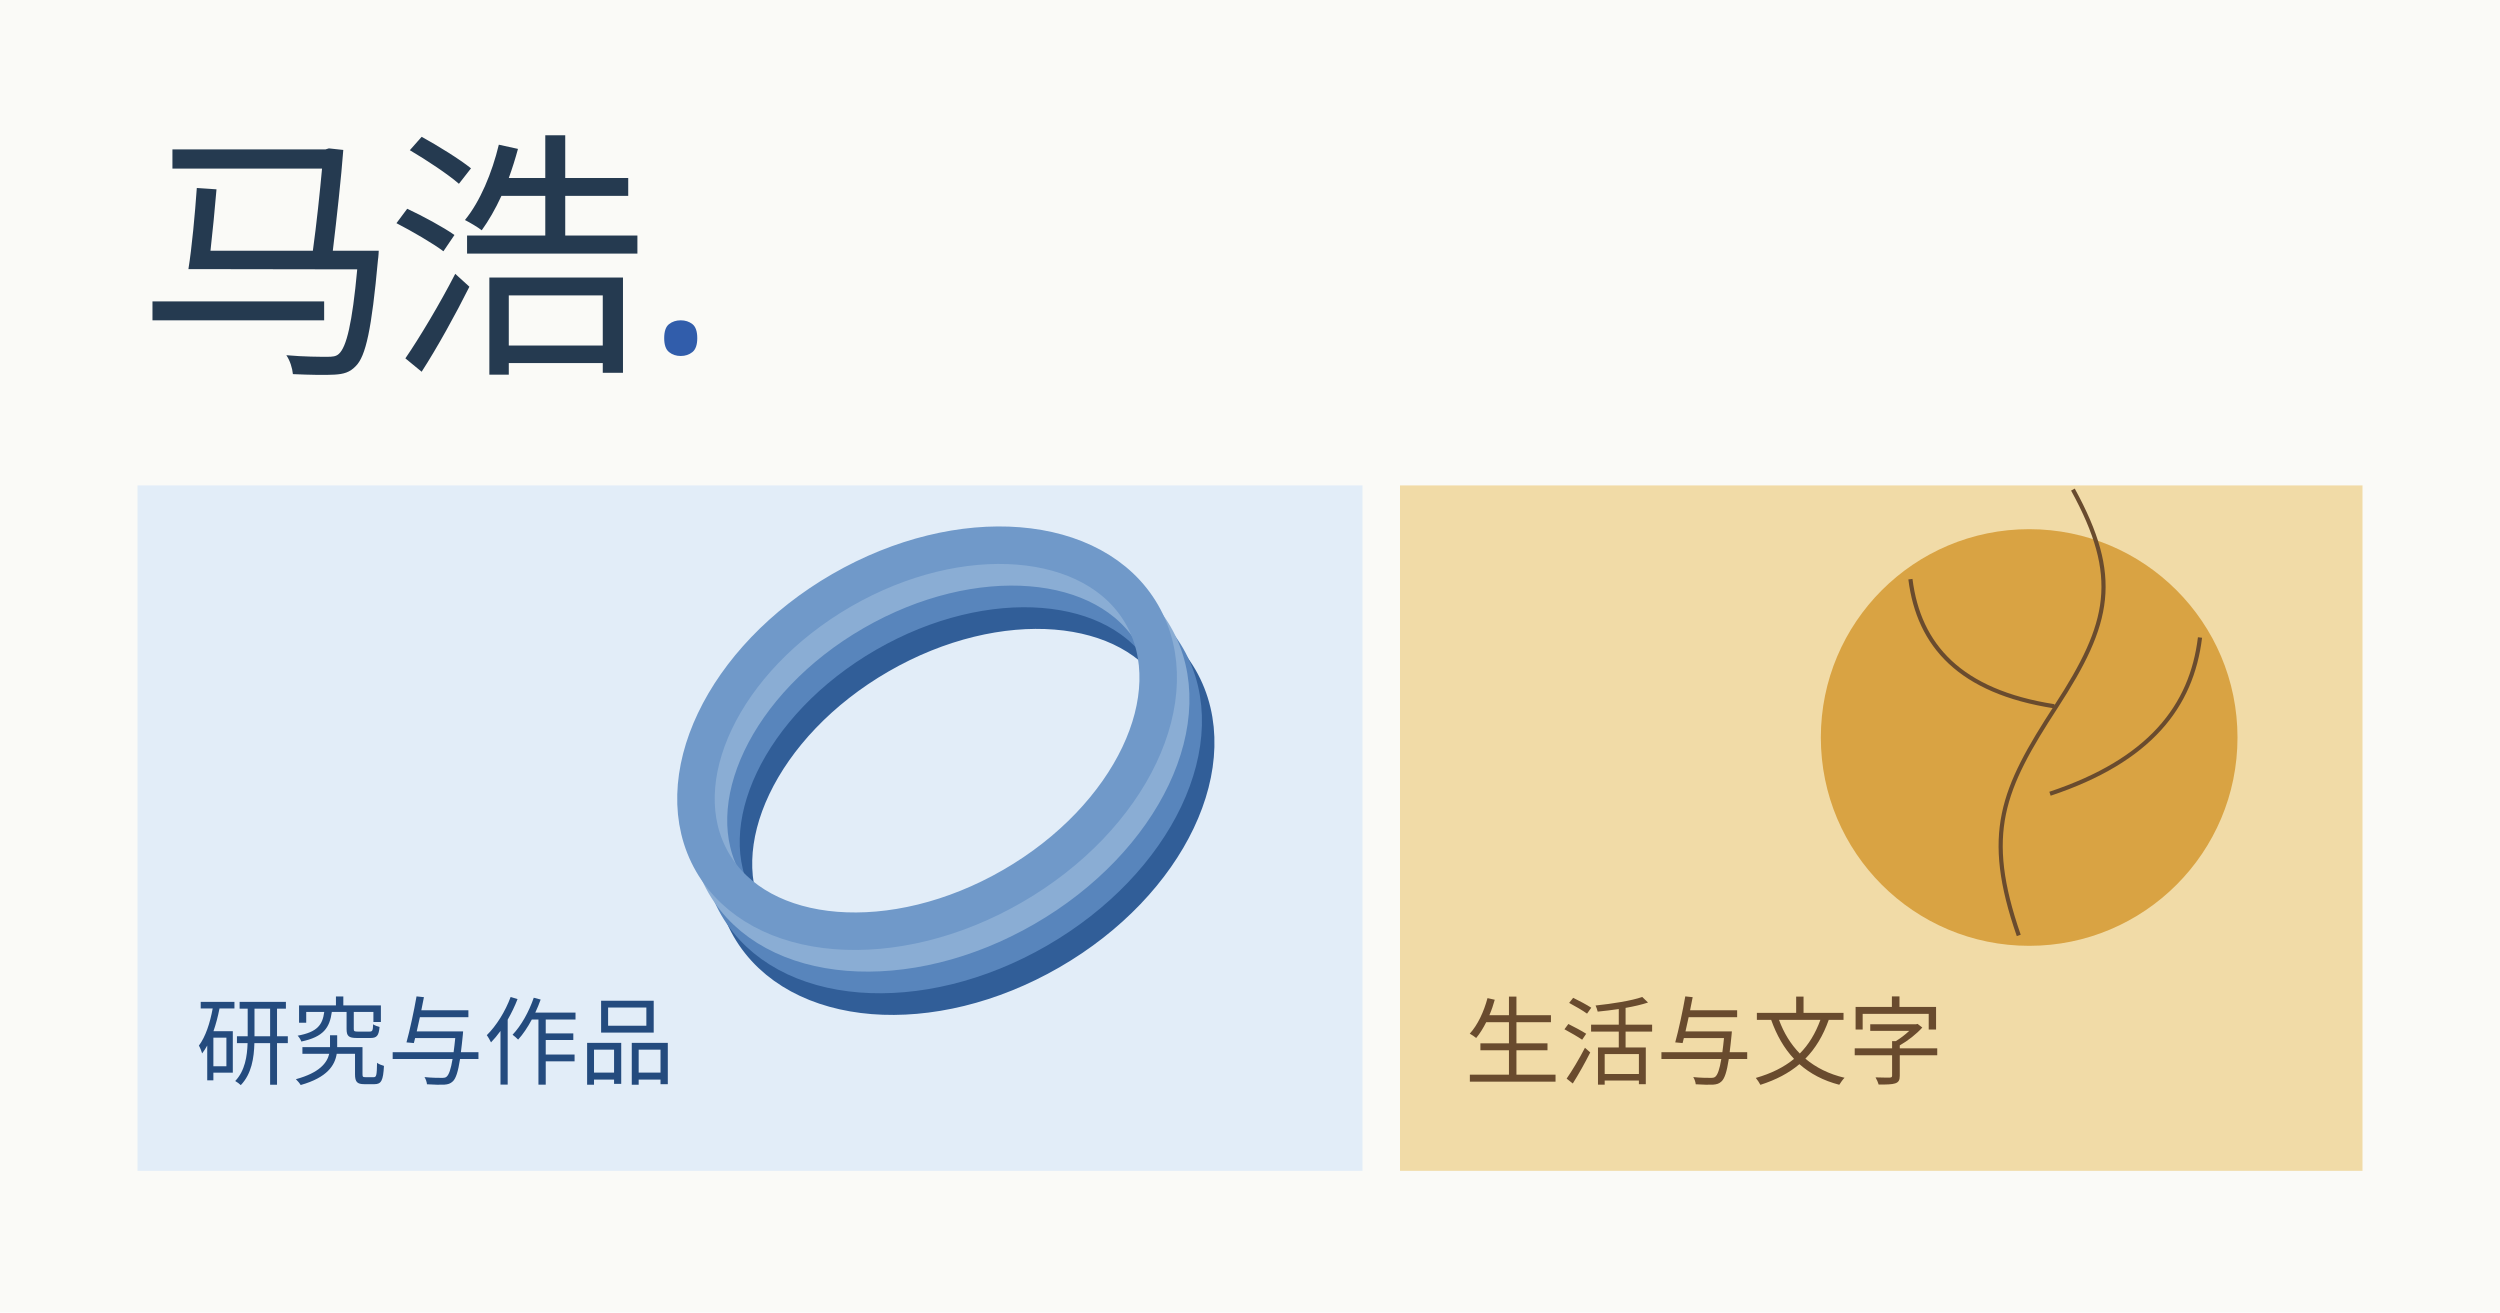
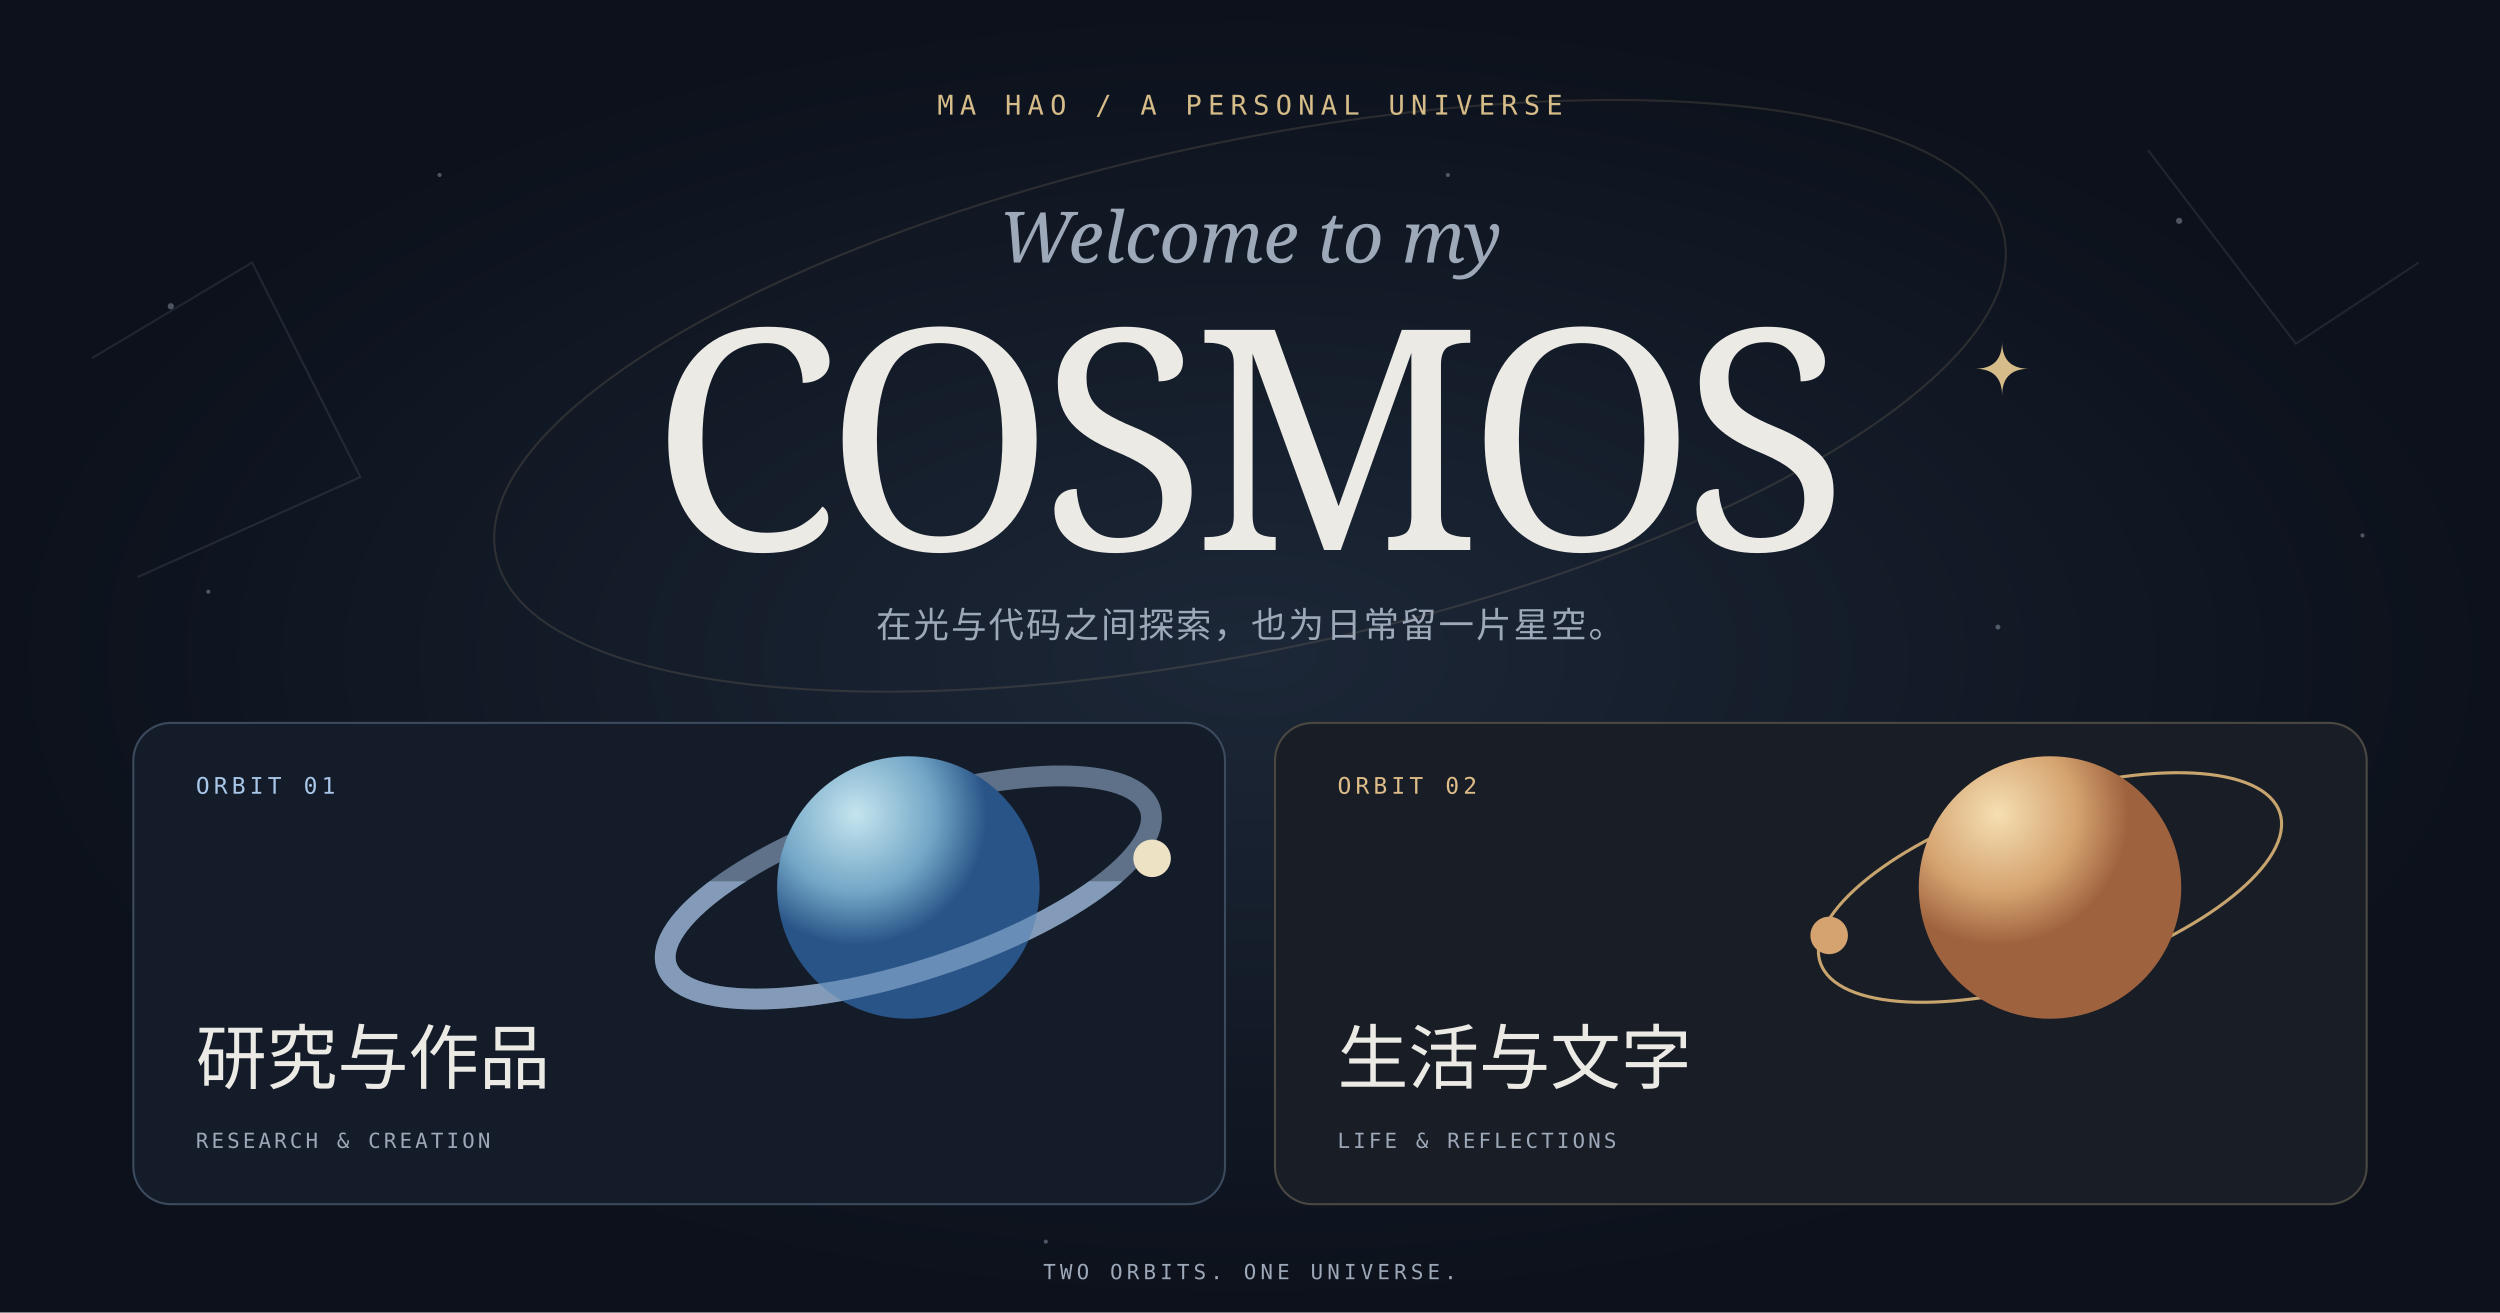
<svg xmlns="http://www.w3.org/2000/svg" width="1200" height="630" viewBox="0 0 1200 630">
-   <rect width="1200" height="630" fill="#fafaf7" />
-   <text x="66" y="170" fill="#253a50" font-family="Georgia,serif" font-size="126" letter-spacing="-7">马浩<tspan fill="#315dab">.</tspan>
-   </text>
-   <rect x="66" y="233" width="588" height="329" fill="#e2edf8" />
-   <rect x="672" y="233" width="462" height="329" fill="#f1dba7" />
-   <g fill="none" transform="rotate(-30 450 363)">
-     <ellipse cx="450" cy="389" rx="119" ry="82" stroke="#315e98" stroke-width="18" />
-     <ellipse cx="450" cy="377" rx="119" ry="82" stroke="#5885bc" stroke-width="18" />
-     <ellipse cx="450" cy="365" rx="119" ry="82" stroke="#8aadd4" stroke-width="18" />
-     <ellipse cx="450" cy="353" rx="119" ry="82" stroke="#7099c9" stroke-width="18" />
+   <defs>
+     <radialGradient id="sky">
+       <stop stop-color="#1c2737" />
+       <stop offset="1" stop-color="#0c111b" />
+     </radialGradient>
+     <radialGradient id="blue" cx="30%" cy="22%">
+       <stop stop-color="#c5e5ef" />
+       <stop offset=".6" stop-color="#73a6c6" />
+       <stop offset="1" stop-color="#285487" />
+     </radialGradient>
+     <radialGradient id="gold" cx="30%" cy="22%">
+       <stop stop-color="#f5dfb2" />
+       <stop offset=".6" stop-color="#d5a370" />
+       <stop offset="1" stop-color="#9e633e" />
+     </radialGradient>
+     <clipPath id="front">
+       <rect x="0" y="423" width="600" height="207" />
+     </clipPath>
+   </defs>
+   <rect width="1200" height="630" fill="url(#sky)" />
+   <g fill="#9da8b8" opacity=".45">
+     <circle cx="82" cy="147" r="1.5" />
+     <circle cx="211" cy="84" r="1" />
+     <circle cx="1046" cy="106" r="1.5" />
+     <circle cx="1134" cy="257" r="1" />
+     <circle cx="959" cy="301" r="1.2" />
+     <circle cx="100" cy="284" r="1" />
+     <circle cx="695" cy="84" r="1" />
+     <circle cx="502" cy="596" r="1" />
  </g>
-   <circle cx="974" cy="354" r="100" fill="#d9a343" />
-   <path d="M969 449c-17-49-8-70 18-110s31-62 8-104M986 339c-45-7-65-29-69-61M984 381c48-16 68-42 72-75" stroke="#694b2e" stroke-width="2" fill="none" />
-   <text x="94" y="517" fill="#244b7e" font-family="Georgia,serif" font-size="46">研究与作品</text>
-   <text x="703" y="517" fill="#694b2e" font-family="Georgia,serif" font-size="46">生活与文字</text>
+   <g stroke="#9da8b8" stroke-opacity=".14" fill="none">
+     <path d="M44 172L121 126L173 229L66 277M1031 72L1102 165L1161 126" />
+     <ellipse cx="600" cy="190" rx="370" ry="122" transform="rotate(-12 600 190)" stroke="#d6bc88" />
+   </g>
+   <text x="600" y="55" text-anchor="middle" fill="#d6bc88" font-family="Consolas,monospace" font-size="13" letter-spacing="3">MA HAO / A PERSONAL UNIVERSE</text>
+   <text x="600" y="126" text-anchor="middle" fill="#9da8b8" font-family="Georgia,serif" font-style="italic" font-size="34">Welcome to my</text>
+   <text x="600" y="264" text-anchor="middle" fill="#eceae5" font-family="Georgia,serif" font-size="148" letter-spacing="-7">COSMOS</text>
+   <path d="M961 164Q961 177 948 177Q961 177 961 190Q961 177 974 177Q961 177 961 164Z" fill="#d6bc88" />
+   <text x="600" y="306" text-anchor="middle" fill="#9da8b8" font-family="Segoe UI,Microsoft YaHei,sans-serif" font-size="17" letter-spacing="1">在光与代码之间探索，也为日常留一片星空。</text>
+   <rect x="64" y="347" width="524" height="231" rx="18" fill="#141c29" stroke="#3b4a5d" />
+   <rect x="612" y="347" width="524" height="231" rx="18" fill="#181d26" stroke="#4b4842" />
+   <text x="94" y="381" fill="#a9c7e9" font-family="Consolas,monospace" font-size="11" letter-spacing="2">ORBIT 01</text>
+   <text x="642" y="381" fill="#dfbd88" font-family="Consolas,monospace" font-size="11" letter-spacing="2">ORBIT 02</text>
+   <ellipse cx="436" cy="426" rx="122" ry="40" transform="rotate(-18 436 426)" fill="none" stroke="#a9c7e9" stroke-width="10" stroke-opacity=".5" />
+   <circle cx="436" cy="426" r="63" fill="url(#blue)" />
+   <g clip-path="url(#front)">
+     <ellipse cx="436" cy="426" rx="122" ry="40" transform="rotate(-18 436 426)" fill="none" stroke="#a9c7e9" stroke-width="10" stroke-opacity=".5" />
+   </g>
+   <circle cx="553" cy="412" r="9" fill="#eee2c4" />
+   <ellipse cx="984" cy="426" rx="116" ry="44" transform="rotate(-18 984 426)" fill="none" stroke="#c8a56e" stroke-width="1.5" />
+   <circle cx="984" cy="426" r="63" fill="url(#gold)" />
+   <circle cx="878" cy="449" r="9" fill="#d5a370" />
+   <text x="94" y="520" fill="#eceae5" font-family="Georgia,Microsoft YaHei,serif" font-size="34">研究与作品</text>
+   <text x="94" y="551" fill="#9da8b8" font-family="Consolas,monospace" font-size="10" letter-spacing="1.5">RESEARCH &amp; CREATION</text>
+   <text x="642" y="520" fill="#eceae5" font-family="Georgia,Microsoft YaHei,serif" font-size="34">生活与文字</text>
+   <text x="642" y="551" fill="#9da8b8" font-family="Consolas,monospace" font-size="10" letter-spacing="1.5">LIFE &amp; REFLECTIONS</text>
+   <text x="600" y="614" text-anchor="middle" fill="#9da8b8" font-family="Consolas,monospace" font-size="10" letter-spacing="2">TWO ORBITS. ONE UNIVERSE.</text>
</svg>
